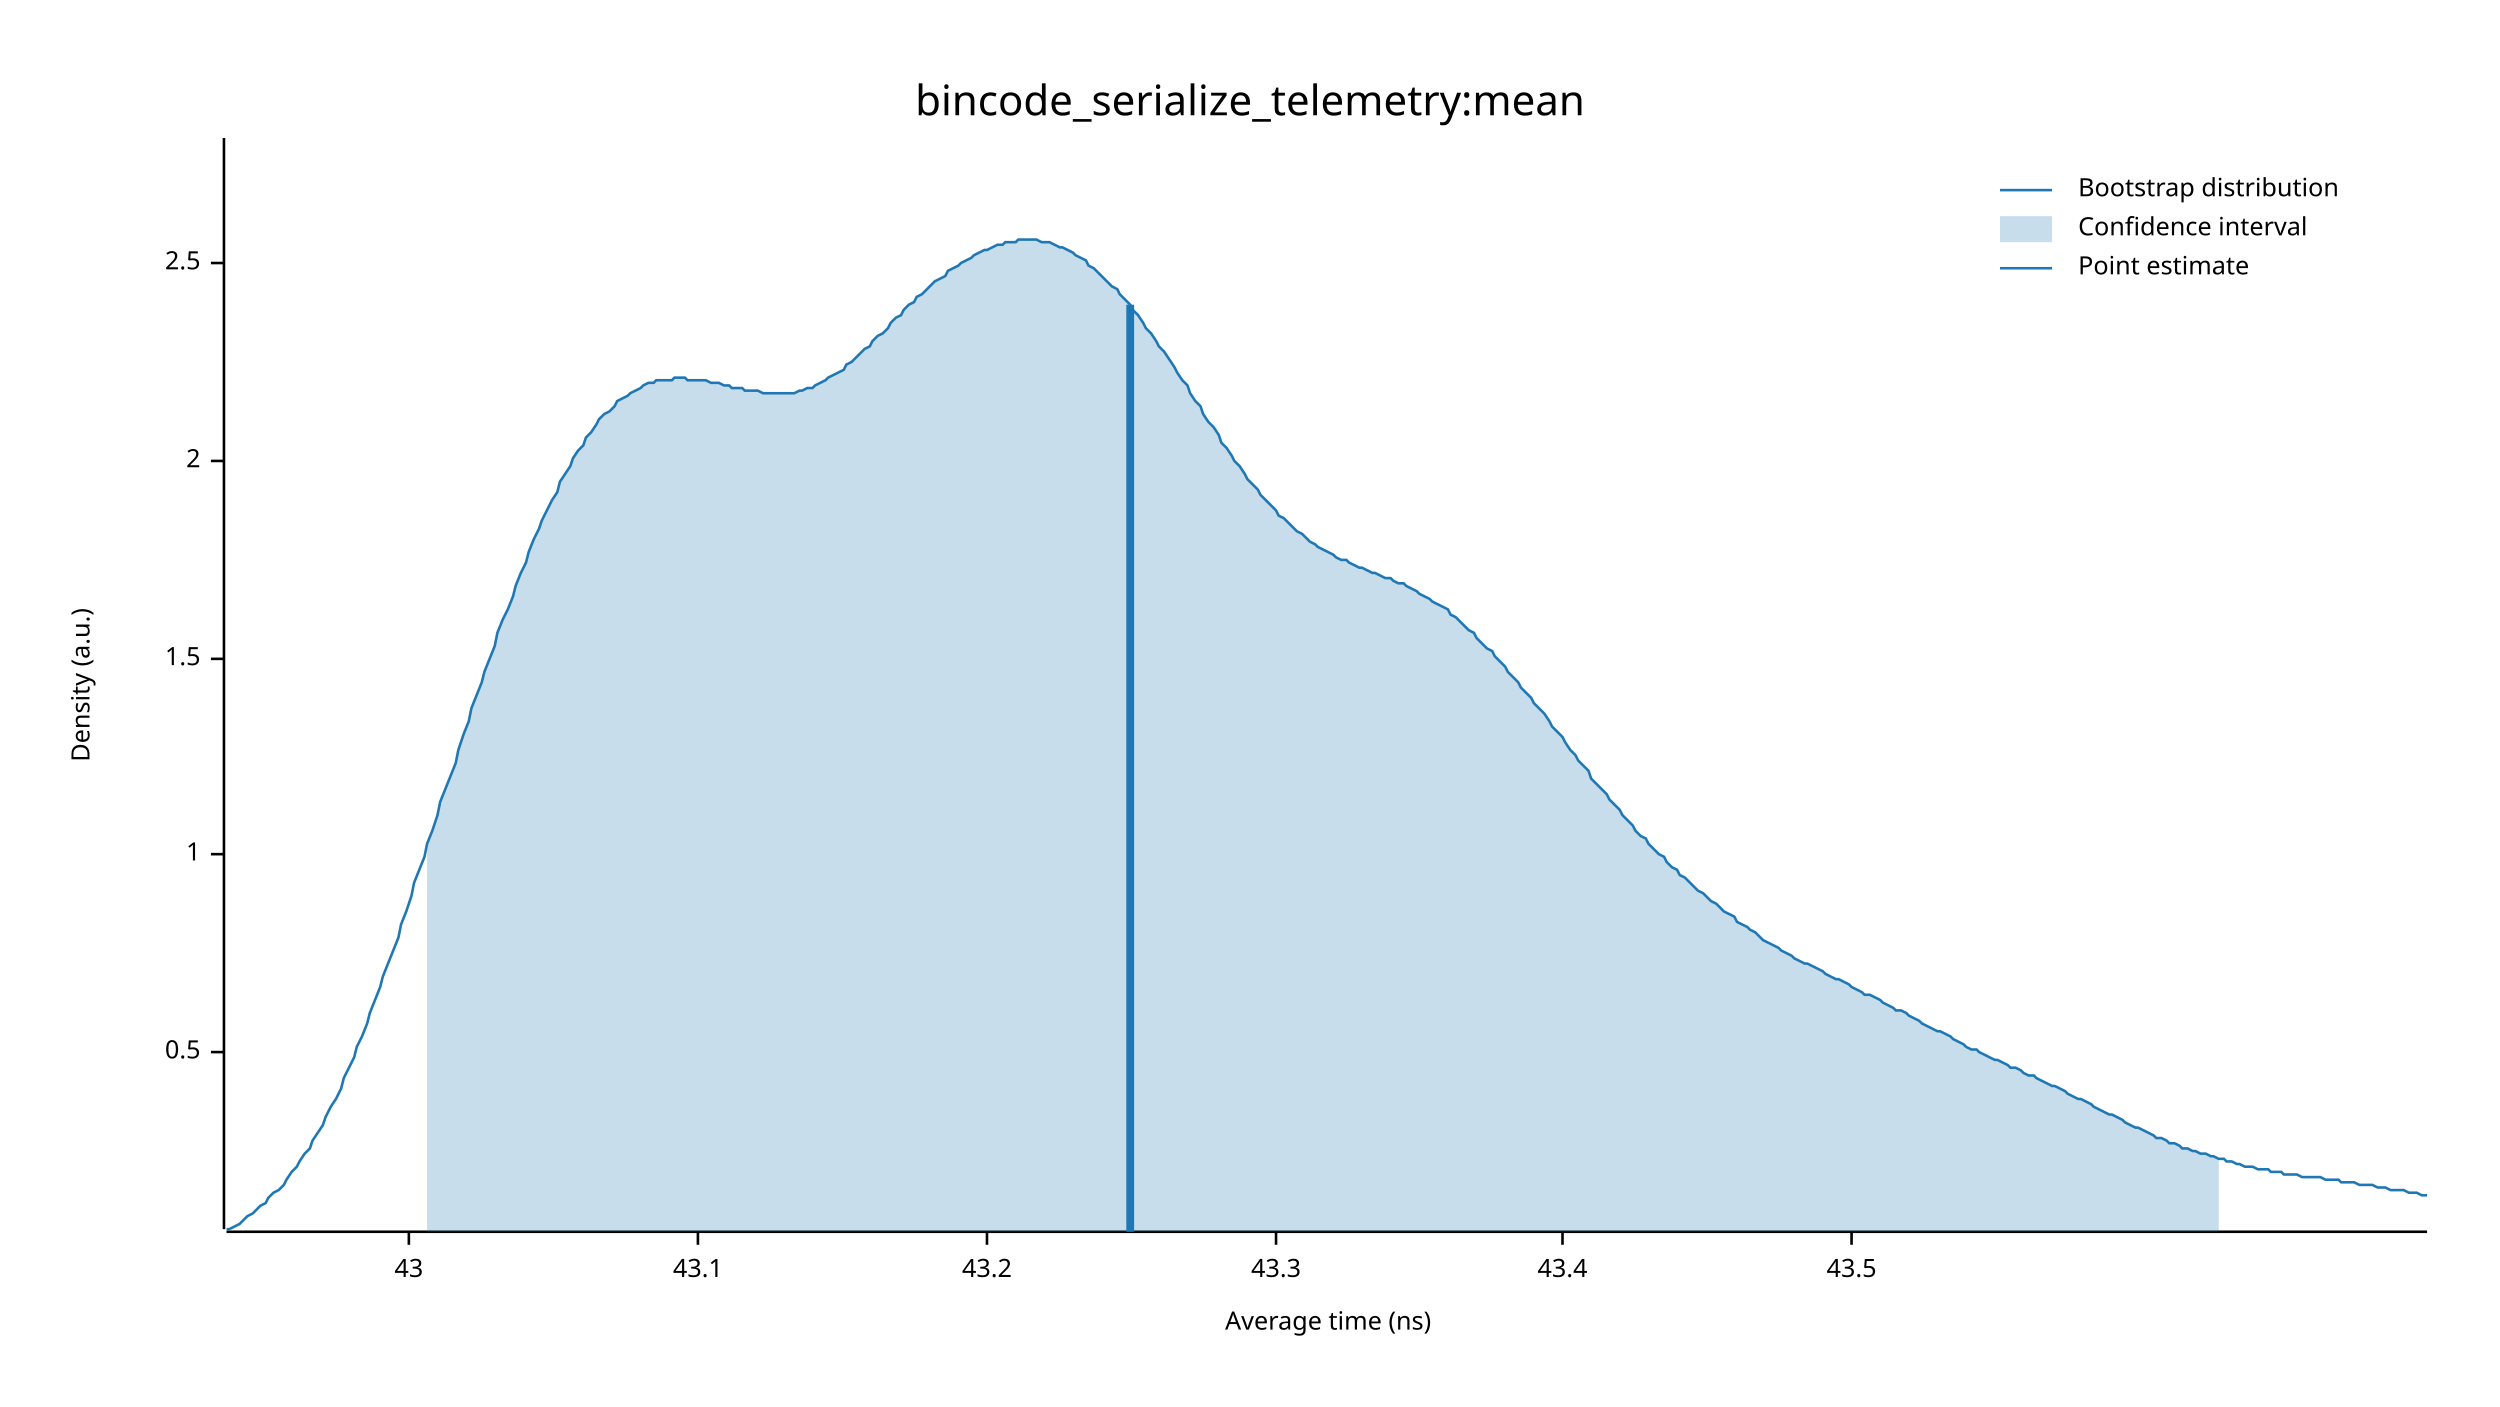
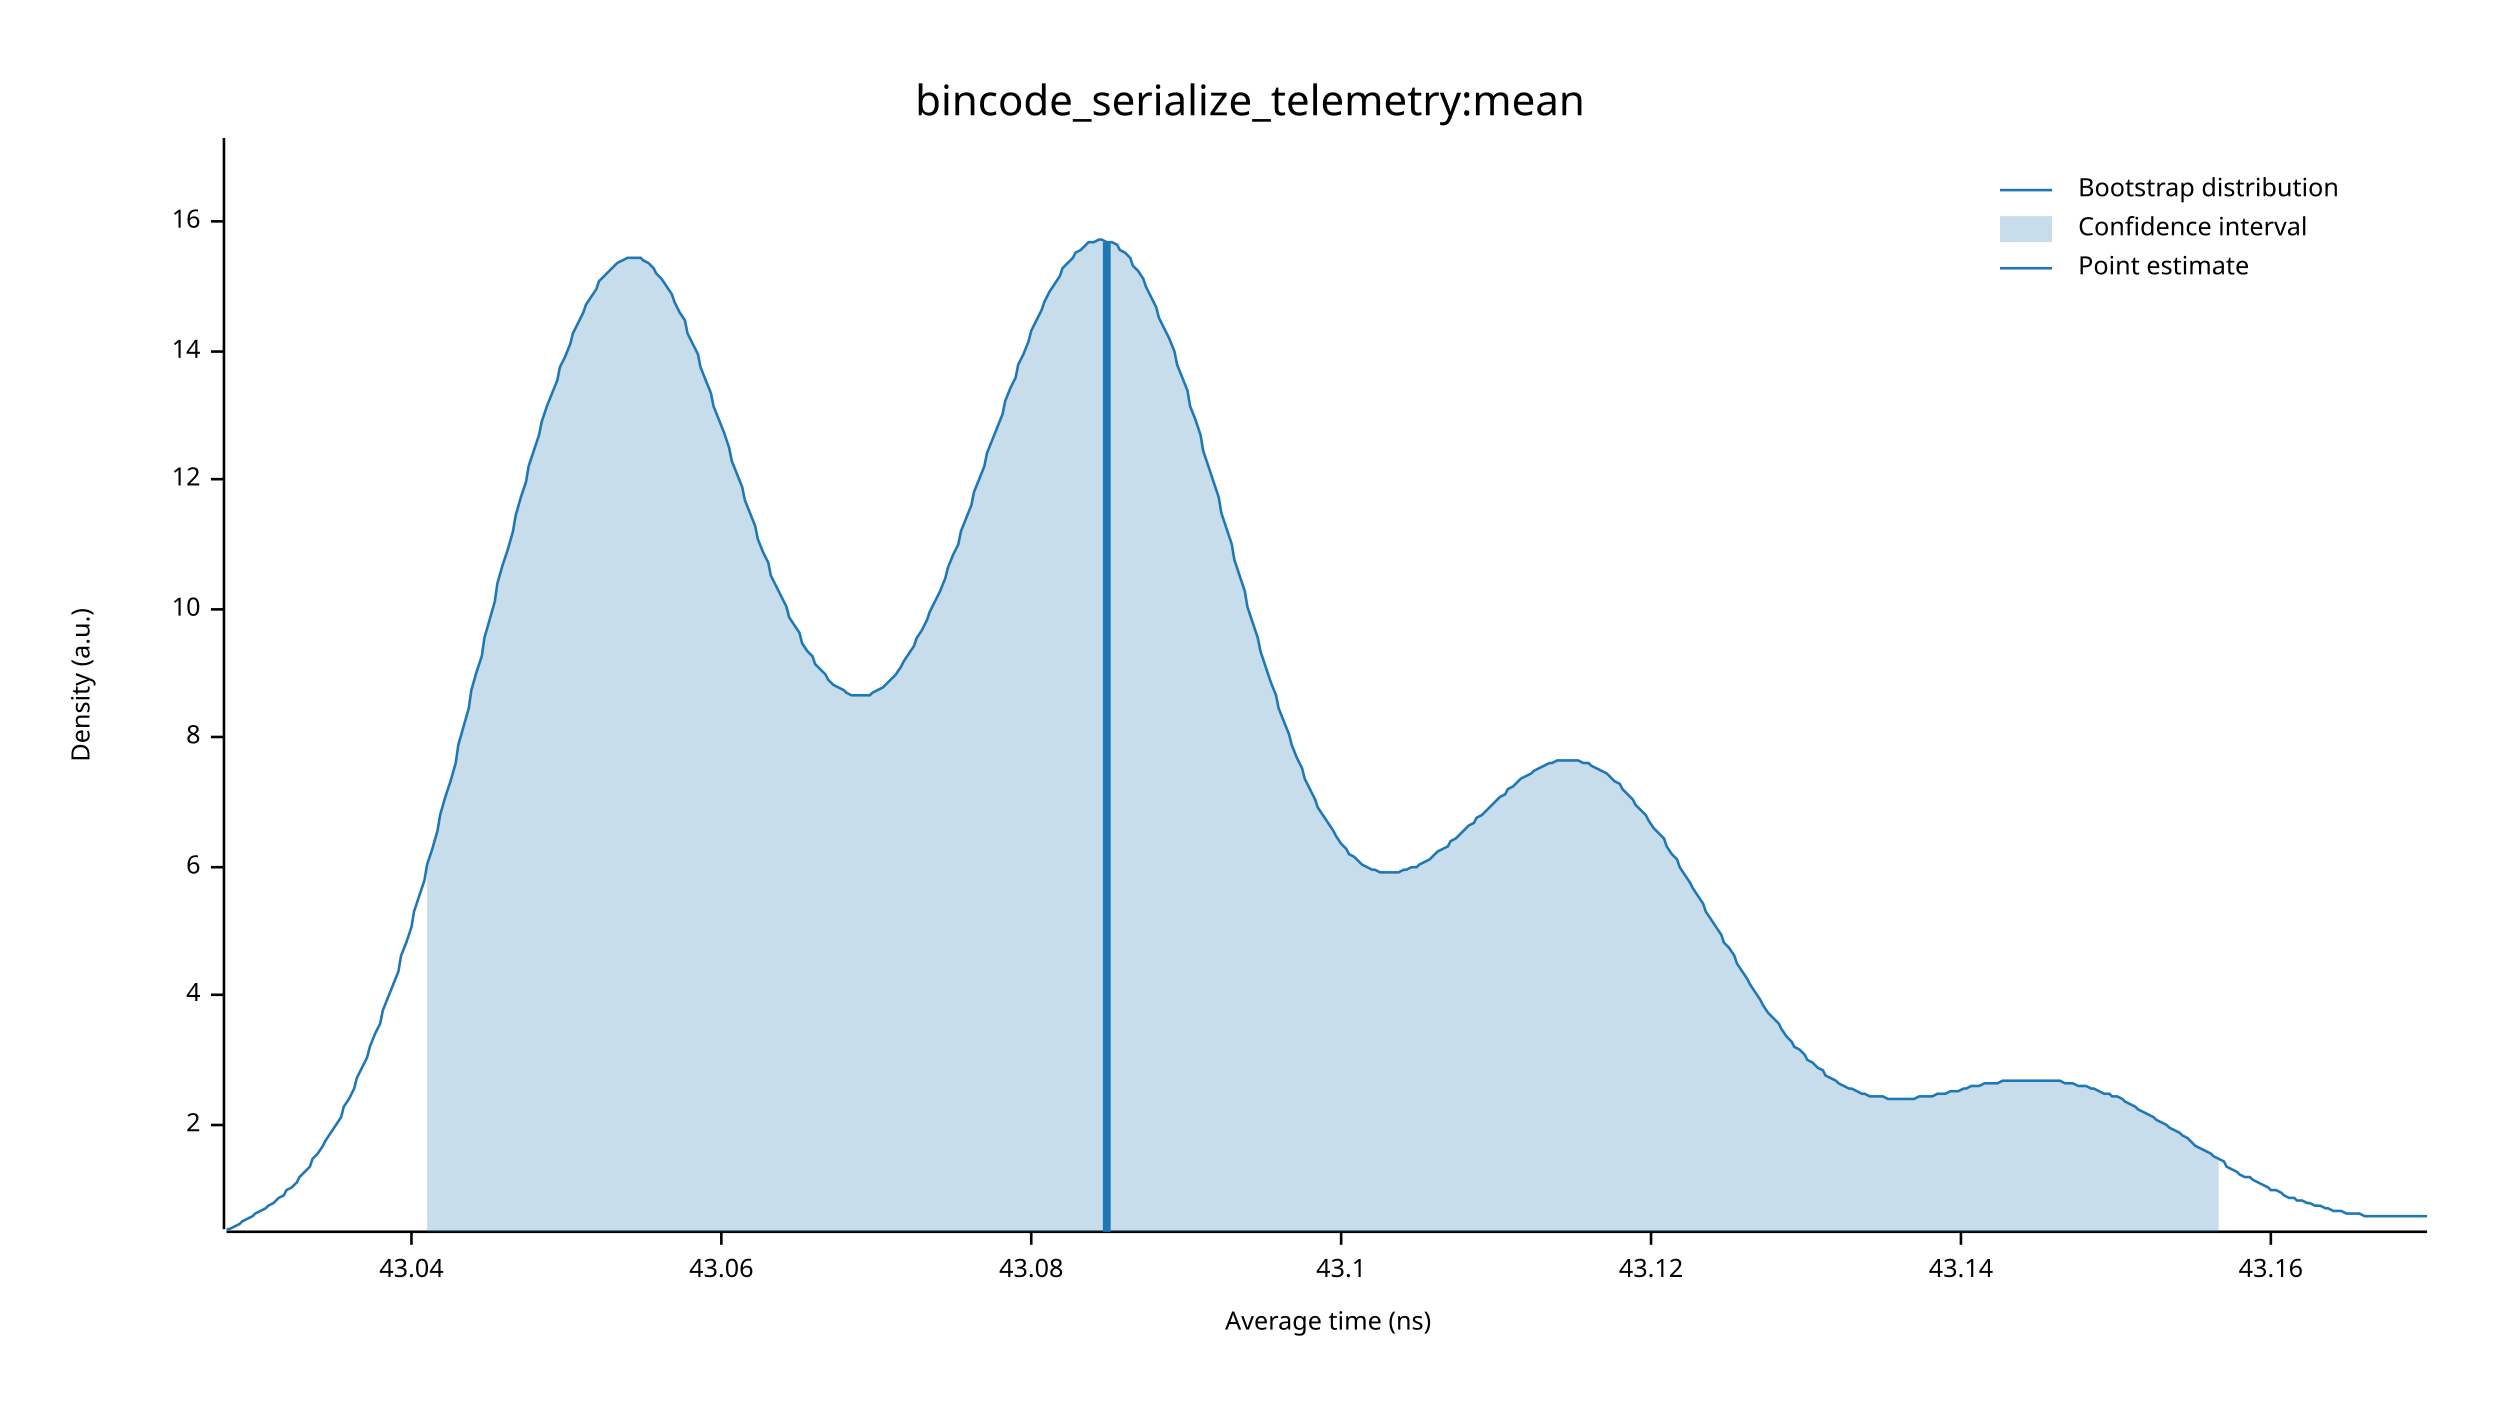
<svg xmlns="http://www.w3.org/2000/svg" width="960" height="540" viewBox="0 0 960 540">
  <text x="480" y="32" dy="0.76em" text-anchor="middle" font-family="sans-serif" font-size="16.129" opacity="1" fill="#000000">
bincode_serialize_telemetry:mean
</text>
  <text x="27" y="263" dy="0.76em" text-anchor="middle" font-family="sans-serif" font-size="9.677" opacity="1" fill="#000000" transform="rotate(270, 27, 263)">
Density (a.u.)
</text>
  <text x="510" y="513" dy="-0.5ex" text-anchor="middle" font-family="sans-serif" font-size="9.677" opacity="1" fill="#000000">
Average time (ns)
</text>
  <polyline fill="none" opacity="1" stroke="#000000" stroke-width="1" points="86,53 86,472 " />
-   <text x="77" y="404" dy="0.5ex" text-anchor="end" font-family="sans-serif" font-size="9.677" opacity="1" fill="#000000">
- 0.5
- </text>
-   <polyline fill="none" opacity="1" stroke="#000000" stroke-width="1" points="81,404 86,404 " />
-   <text x="77" y="328" dy="0.5ex" text-anchor="end" font-family="sans-serif" font-size="9.677" opacity="1" fill="#000000">
- 1
- </text>
-   <polyline fill="none" opacity="1" stroke="#000000" stroke-width="1" points="81,328 86,328 " />
-   <text x="77" y="253" dy="0.5ex" text-anchor="end" font-family="sans-serif" font-size="9.677" opacity="1" fill="#000000">
- 1.5
- </text>
-   <polyline fill="none" opacity="1" stroke="#000000" stroke-width="1" points="81,253 86,253 " />
-   <text x="77" y="177" dy="0.5ex" text-anchor="end" font-family="sans-serif" font-size="9.677" opacity="1" fill="#000000">
+   <text x="77" y="432" dy="0.5ex" text-anchor="end" font-family="sans-serif" font-size="9.677" opacity="1" fill="#000000">
2
</text>
-   <polyline fill="none" opacity="1" stroke="#000000" stroke-width="1" points="81,177 86,177 " />
-   <text x="77" y="101" dy="0.5ex" text-anchor="end" font-family="sans-serif" font-size="9.677" opacity="1" fill="#000000">
- 2.5
+   <polyline fill="none" opacity="1" stroke="#000000" stroke-width="1" points="81,432 86,432 " />
+   <text x="77" y="382" dy="0.5ex" text-anchor="end" font-family="sans-serif" font-size="9.677" opacity="1" fill="#000000">
+ 4
</text>
-   <polyline fill="none" opacity="1" stroke="#000000" stroke-width="1" points="81,101 86,101 " />
+   <polyline fill="none" opacity="1" stroke="#000000" stroke-width="1" points="81,382 86,382 " />
+   <text x="77" y="333" dy="0.5ex" text-anchor="end" font-family="sans-serif" font-size="9.677" opacity="1" fill="#000000">
+ 6
+ </text>
+   <polyline fill="none" opacity="1" stroke="#000000" stroke-width="1" points="81,333 86,333 " />
+   <text x="77" y="283" dy="0.5ex" text-anchor="end" font-family="sans-serif" font-size="9.677" opacity="1" fill="#000000">
+ 8
+ </text>
+   <polyline fill="none" opacity="1" stroke="#000000" stroke-width="1" points="81,283 86,283 " />
+   <text x="77" y="234" dy="0.5ex" text-anchor="end" font-family="sans-serif" font-size="9.677" opacity="1" fill="#000000">
+ 10
+ </text>
+   <polyline fill="none" opacity="1" stroke="#000000" stroke-width="1" points="81,234 86,234 " />
+   <text x="77" y="184" dy="0.5ex" text-anchor="end" font-family="sans-serif" font-size="9.677" opacity="1" fill="#000000">
+ 12
+ </text>
+   <polyline fill="none" opacity="1" stroke="#000000" stroke-width="1" points="81,184 86,184 " />
+   <text x="77" y="135" dy="0.5ex" text-anchor="end" font-family="sans-serif" font-size="9.677" opacity="1" fill="#000000">
+ 14
+ </text>
+   <polyline fill="none" opacity="1" stroke="#000000" stroke-width="1" points="81,135 86,135 " />
+   <text x="77" y="85" dy="0.5ex" text-anchor="end" font-family="sans-serif" font-size="9.677" opacity="1" fill="#000000">
+ 16
+ </text>
+   <polyline fill="none" opacity="1" stroke="#000000" stroke-width="1" points="81,85 86,85 " />
  <polyline fill="none" opacity="1" stroke="#000000" stroke-width="1" points="87,473 932,473 " />
-   <text x="157" y="483" dy="0.76em" text-anchor="middle" font-family="sans-serif" font-size="9.677" opacity="1" fill="#000000">
- 43
+   <text x="158" y="483" dy="0.76em" text-anchor="middle" font-family="sans-serif" font-size="9.677" opacity="1" fill="#000000">
+ 43.04
</text>
-   <polyline fill="none" opacity="1" stroke="#000000" stroke-width="1" points="157,473 157,478 " />
-   <text x="268" y="483" dy="0.76em" text-anchor="middle" font-family="sans-serif" font-size="9.677" opacity="1" fill="#000000">
+   <polyline fill="none" opacity="1" stroke="#000000" stroke-width="1" points="158,473 158,478 " />
+   <text x="277" y="483" dy="0.76em" text-anchor="middle" font-family="sans-serif" font-size="9.677" opacity="1" fill="#000000">
+ 43.06
+ </text>
+   <polyline fill="none" opacity="1" stroke="#000000" stroke-width="1" points="277,473 277,478 " />
+   <text x="396" y="483" dy="0.76em" text-anchor="middle" font-family="sans-serif" font-size="9.677" opacity="1" fill="#000000">
+ 43.08
+ </text>
+   <polyline fill="none" opacity="1" stroke="#000000" stroke-width="1" points="396,473 396,478 " />
+   <text x="515" y="483" dy="0.76em" text-anchor="middle" font-family="sans-serif" font-size="9.677" opacity="1" fill="#000000">
43.1
</text>
-   <polyline fill="none" opacity="1" stroke="#000000" stroke-width="1" points="268,473 268,478 " />
-   <text x="379" y="483" dy="0.76em" text-anchor="middle" font-family="sans-serif" font-size="9.677" opacity="1" fill="#000000">
- 43.2
+   <polyline fill="none" opacity="1" stroke="#000000" stroke-width="1" points="515,473 515,478 " />
+   <text x="634" y="483" dy="0.76em" text-anchor="middle" font-family="sans-serif" font-size="9.677" opacity="1" fill="#000000">
+ 43.12
</text>
-   <polyline fill="none" opacity="1" stroke="#000000" stroke-width="1" points="379,473 379,478 " />
-   <text x="490" y="483" dy="0.76em" text-anchor="middle" font-family="sans-serif" font-size="9.677" opacity="1" fill="#000000">
- 43.3
+   <polyline fill="none" opacity="1" stroke="#000000" stroke-width="1" points="634,473 634,478 " />
+   <text x="753" y="483" dy="0.76em" text-anchor="middle" font-family="sans-serif" font-size="9.677" opacity="1" fill="#000000">
+ 43.14
</text>
-   <polyline fill="none" opacity="1" stroke="#000000" stroke-width="1" points="490,473 490,478 " />
-   <text x="600" y="483" dy="0.76em" text-anchor="middle" font-family="sans-serif" font-size="9.677" opacity="1" fill="#000000">
- 43.4
+   <polyline fill="none" opacity="1" stroke="#000000" stroke-width="1" points="753,473 753,478 " />
+   <text x="872" y="483" dy="0.76em" text-anchor="middle" font-family="sans-serif" font-size="9.677" opacity="1" fill="#000000">
+ 43.16
</text>
-   <polyline fill="none" opacity="1" stroke="#000000" stroke-width="1" points="600,473 600,478 " />
-   <text x="711" y="483" dy="0.76em" text-anchor="middle" font-family="sans-serif" font-size="9.677" opacity="1" fill="#000000">
- 43.5
- </text>
-   <polyline fill="none" opacity="1" stroke="#000000" stroke-width="1" points="711,473 711,478 " />
-   <polyline fill="none" opacity="1" stroke="#1F78B4" stroke-width="1" points="87,472 88,472 90,471 92,470 93,469 95,467 97,466 98,465 100,463 102,462 103,460 105,458 107,457 109,455 110,453 112,450 114,448 115,446 117,443 119,441 120,438 122,435 124,432 125,429 127,425 129,422 131,418 132,414 134,410 136,406 137,402 139,398 141,393 142,389 144,384 146,379 147,375 149,370 151,365 153,360 154,355 156,350 158,344 159,339 161,334 163,329 164,324 166,319 168,313 169,308 171,303 173,298 175,293 176,288 178,282 180,277 181,272 183,267 185,262 186,258 188,253 190,248 191,243 193,238 195,234 197,229 198,225 200,220 202,216 203,212 205,207 207,203 208,200 210,196 212,192 214,189 215,185 217,182 219,179 220,176 222,173 224,171 225,168 227,166 229,163 230,161 232,159 234,158 236,156 237,154 239,153 241,152 242,151 244,150 246,149 247,148 249,147 251,147 252,146 254,146 256,146 258,146 259,145 261,145 263,145 264,146 266,146 268,146 269,146 271,146 273,147 274,147 276,147 278,148 280,148 281,149 283,149 285,149 286,150 288,150 290,150 291,150 293,151 295,151 296,151 298,151 300,151 302,151 303,151 305,151 307,150 308,150 310,149 312,149 313,148 315,147 317,146 318,145 320,144 322,143 324,142 325,140 327,139 329,137 330,136 332,134 334,133 335,131 337,129 339,128 341,126 342,124 344,122 346,121 347,119 349,117 351,116 352,114 354,113 356,111 357,110 359,108 361,107 363,106 364,104 366,103 368,102 369,101 371,100 373,99 374,98 376,97 378,96 379,96 381,95 383,94 385,94 386,93 388,93 390,93 391,92 393,92 395,92 396,92 398,92 400,93 401,93 403,93 405,94 407,95 408,95 410,96 412,97 413,98 415,99 417,100 418,102 420,103 422,105 423,106 425,108 427,110 429,111 430,113 432,115 434,117 435,119 437,121 439,124 440,126 442,128 444,131 445,133 447,135 449,138 451,141 452,143 454,146 456,148 457,151 459,154 461,156 462,159 464,162 466,164 468,167 469,170 471,172 473,175 474,177 476,179 478,182 479,184 481,186 483,188 484,190 486,192 488,194 490,196 491,198 493,199 495,201 496,202 498,204 500,205 501,206 503,208 505,209 506,210 508,211 510,212 512,213 513,214 515,215 517,215 518,216 520,217 522,218 523,218 525,219 527,220 528,220 530,221 532,222 534,222 535,223 537,224 539,224 540,225 542,226 544,227 545,228 547,229 549,230 550,231 552,232 554,233 556,234 557,236 559,237 561,239 562,240 564,242 566,243 567,245 569,247 571,249 573,250 574,252 576,254 578,256 579,258 581,260 583,262 584,264 586,266 588,268 589,270 591,272 593,274 595,277 596,279 598,281 600,283 601,285 603,288 605,290 606,292 608,294 610,296 611,299 613,301 615,303 617,305 618,307 620,309 622,311 623,313 625,315 627,317 628,319 630,321 632,322 633,324 635,326 637,328 639,329 640,331 642,333 644,334 645,336 647,337 649,339 650,340 652,342 654,343 655,344 657,346 659,347 661,349 662,350 664,351 666,352 667,354 669,355 671,356 672,357 674,358 676,360 677,361 679,362 681,363 683,364 684,365 686,366 688,367 689,368 691,369 693,370 694,370 696,371 698,372 700,373 701,374 703,375 705,376 706,376 708,377 710,378 711,379 713,380 715,381 716,382 718,382 720,383 722,384 723,385 725,386 727,387 728,388 730,388 732,389 733,390 735,391 737,392 738,393 740,394 742,395 744,396 745,396 747,397 749,398 750,399 752,400 754,401 755,402 757,403 759,403 760,404 762,405 764,406 766,407 767,407 769,408 771,409 772,410 774,410 776,411 777,412 779,413 781,413 782,414 784,415 786,416 788,417 789,417 791,418 793,419 794,420 796,421 798,422 799,422 801,423 803,424 804,425 806,426 808,427 810,428 811,428 813,429 815,430 816,431 818,432 820,433 821,433 823,434 825,435 827,436 828,437 830,437 832,438 833,439 835,439 837,440 838,441 840,441 842,442 843,442 845,443 847,443 849,444 850,444 852,445 854,445 855,446 857,446 859,447 860,447 862,448 864,448 865,448 867,449 869,449 871,449 872,450 874,450 876,450 877,451 879,451 881,451 882,451 884,452 886,452 887,452 889,452 891,452 893,453 894,453 896,453 898,453 899,454 901,454 903,454 904,454 906,455 908,455 909,455 911,455 913,456 915,456 916,456 918,457 920,457 921,457 923,457 925,458 926,458 928,458 930,459 932,459 " />
-   <polygon opacity="0.25" fill="#1F78B4" points="164,324 166,319 168,313 169,308 171,303 173,298 175,293 176,288 178,282 180,277 181,272 183,267 185,262 186,258 188,253 190,248 191,243 193,238 195,234 197,229 198,225 200,220 202,216 203,212 205,207 207,203 208,200 210,196 212,192 214,189 215,185 217,182 219,179 220,176 222,173 224,171 225,168 227,166 229,163 230,161 232,159 234,158 236,156 237,154 239,153 241,152 242,151 244,150 246,149 247,148 249,147 251,147 252,146 254,146 256,146 258,146 259,145 261,145 263,145 264,146 266,146 268,146 269,146 271,146 273,147 274,147 276,147 278,148 280,148 281,149 283,149 285,149 286,150 288,150 290,150 291,150 293,151 295,151 296,151 298,151 300,151 302,151 303,151 305,151 307,150 308,150 310,149 312,149 313,148 315,147 317,146 318,145 320,144 322,143 324,142 325,140 327,139 329,137 330,136 332,134 334,133 335,131 337,129 339,128 341,126 342,124 344,122 346,121 347,119 349,117 351,116 352,114 354,113 356,111 357,110 359,108 361,107 363,106 364,104 366,103 368,102 369,101 371,100 373,99 374,98 376,97 378,96 379,96 381,95 383,94 385,94 386,93 388,93 390,93 391,92 393,92 395,92 396,92 398,92 400,93 401,93 403,93 405,94 407,95 408,95 410,96 412,97 413,98 415,99 417,100 418,102 420,103 422,105 423,106 425,108 427,110 429,111 430,113 432,115 434,117 435,119 437,121 439,124 440,126 442,128 444,131 445,133 447,135 449,138 451,141 452,143 454,146 456,148 457,151 459,154 461,156 462,159 464,162 466,164 468,167 469,170 471,172 473,175 474,177 476,179 478,182 479,184 481,186 483,188 484,190 486,192 488,194 490,196 491,198 493,199 495,201 496,202 498,204 500,205 501,206 503,208 505,209 506,210 508,211 510,212 512,213 513,214 515,215 517,215 518,216 520,217 522,218 523,218 525,219 527,220 528,220 530,221 532,222 534,222 535,223 537,224 539,224 540,225 542,226 544,227 545,228 547,229 549,230 550,231 552,232 554,233 556,234 557,236 559,237 561,239 562,240 564,242 566,243 567,245 569,247 571,249 573,250 574,252 576,254 578,256 579,258 581,260 583,262 584,264 586,266 588,268 589,270 591,272 593,274 595,277 596,279 598,281 600,283 601,285 603,288 605,290 606,292 608,294 610,296 611,299 613,301 615,303 617,305 618,307 620,309 622,311 623,313 625,315 627,317 628,319 630,321 632,322 633,324 635,326 637,328 639,329 640,331 642,333 644,334 645,336 647,337 649,339 650,340 652,342 654,343 655,344 657,346 659,347 661,349 662,350 664,351 666,352 667,354 669,355 671,356 672,357 674,358 676,360 677,361 679,362 681,363 683,364 684,365 686,366 688,367 689,368 691,369 693,370 694,370 696,371 698,372 700,373 701,374 703,375 705,376 706,376 708,377 710,378 711,379 713,380 715,381 716,382 718,382 720,383 722,384 723,385 725,386 727,387 728,388 730,388 732,389 733,390 735,391 737,392 738,393 740,394 742,395 744,396 745,396 747,397 749,398 750,399 752,400 754,401 755,402 757,403 759,403 760,404 762,405 764,406 766,407 767,407 769,408 771,409 772,410 774,410 776,411 777,412 779,413 781,413 782,414 784,415 786,416 788,417 789,417 791,418 793,419 794,420 796,421 798,422 799,422 801,423 803,424 804,425 806,426 808,427 810,428 811,428 813,429 815,430 816,431 818,432 820,433 821,433 823,434 825,435 827,436 828,437 830,437 832,438 833,439 835,439 837,440 838,441 840,441 842,442 843,442 845,443 847,443 849,444 850,444 852,445 852,473 164,473 " />
-   <polyline fill="none" opacity="1" stroke="#1F78B4" stroke-width="3" points="434,473 434,117 " />
+   <polyline fill="none" opacity="1" stroke="#000000" stroke-width="1" points="872,473 872,478 " />
+   <polyline fill="none" opacity="1" stroke="#1F78B4" stroke-width="1" points="87,472 88,472 90,471 92,470 93,469 95,468 97,467 98,466 100,465 102,464 103,463 105,462 107,460 109,459 110,457 112,456 114,454 115,452 117,450 119,448 120,445 122,443 124,440 125,438 127,435 129,432 131,429 132,425 134,422 136,418 137,414 139,410 141,406 142,402 144,397 146,393 147,388 149,383 151,378 153,373 154,367 156,362 158,356 159,350 161,344 163,338 164,332 166,326 168,319 169,313 171,306 173,300 175,293 176,286 178,279 180,272 181,265 183,258 185,252 186,245 188,238 190,231 191,224 193,217 195,211 197,204 198,198 200,191 202,185 203,179 205,173 207,167 208,162 210,156 212,151 214,146 215,141 217,137 219,132 220,128 222,124 224,120 225,117 227,114 229,111 230,108 232,106 234,104 236,102 237,101 239,100 241,99 242,99 244,99 246,99 247,100 249,101 251,103 252,105 254,107 256,110 258,113 259,116 261,120 263,123 264,128 266,132 268,136 269,141 271,146 273,151 274,156 276,161 278,166 280,172 281,177 283,182 285,187 286,192 288,197 290,202 291,207 293,212 295,216 296,221 298,225 300,229 302,233 303,237 305,240 307,243 308,247 310,250 312,252 313,255 315,257 317,259 318,261 320,263 322,264 324,265 325,266 327,267 329,267 330,267 332,267 334,267 335,266 337,265 339,264 341,262 342,261 344,259 346,256 347,254 349,251 351,248 352,245 354,242 356,238 357,235 359,231 361,227 363,222 364,218 366,213 368,209 369,204 371,199 373,194 374,189 376,184 378,179 379,174 381,169 383,164 385,159 386,154 388,149 390,145 391,140 393,136 395,131 396,127 398,123 400,119 401,116 403,112 405,109 407,106 408,103 410,101 412,99 413,97 415,96 417,94 418,93 420,93 422,92 423,92 425,93 427,93 429,94 430,96 432,97 434,99 435,102 437,104 439,107 440,110 442,114 444,118 445,122 447,126 449,130 451,135 452,140 454,145 456,150 457,156 459,161 461,167 462,173 464,179 466,185 468,191 469,197 471,203 473,209 474,215 476,221 478,227 479,233 481,239 483,245 484,250 486,256 488,262 490,267 491,272 493,277 495,282 496,286 498,291 500,295 501,299 503,303 505,307 506,310 508,313 510,316 512,319 513,321 515,324 517,326 518,328 520,329 522,331 523,332 525,333 527,334 528,334 530,335 532,335 534,335 535,335 537,335 539,334 540,334 542,333 544,333 545,332 547,331 549,330 550,329 552,327 554,326 556,325 557,323 559,322 561,320 562,319 564,317 566,316 567,314 569,313 571,311 573,309 574,308 576,306 578,305 579,303 581,302 583,300 584,299 586,298 588,297 589,296 591,295 593,294 595,293 596,293 598,292 600,292 601,292 603,292 605,292 606,292 608,293 610,293 611,294 613,295 615,296 617,297 618,298 620,300 622,301 623,303 625,305 627,307 628,309 630,311 632,313 633,315 635,318 637,320 639,322 640,325 642,328 644,330 645,333 647,336 649,339 650,341 652,344 654,347 655,350 657,353 659,356 661,359 662,362 664,364 666,367 667,370 669,373 671,376 672,378 674,381 676,384 677,386 679,389 681,391 683,393 684,395 686,398 688,400 689,402 691,403 693,405 694,407 696,408 698,410 700,411 701,413 703,414 705,415 706,416 708,417 710,418 711,418 713,419 715,420 716,420 718,421 720,421 722,421 723,421 725,422 727,422 728,422 730,422 732,422 733,422 735,422 737,421 738,421 740,421 742,421 744,420 745,420 747,420 749,419 750,419 752,419 754,418 755,418 757,417 759,417 760,417 762,416 764,416 766,416 767,416 769,415 771,415 772,415 774,415 776,415 777,415 779,415 781,415 782,415 784,415 786,415 788,415 789,415 791,415 793,416 794,416 796,416 798,417 799,417 801,417 803,418 804,418 806,419 808,420 810,420 811,421 813,421 815,422 816,423 818,424 820,425 821,426 823,427 825,428 827,429 828,430 830,431 832,432 833,433 835,434 837,435 838,436 840,437 842,439 843,440 845,441 847,442 849,443 850,444 852,445 854,446 855,448 857,449 859,450 860,451 862,452 864,452 865,453 867,454 869,455 871,456 872,457 874,457 876,458 877,459 879,460 881,460 882,461 884,461 886,462 887,462 889,463 891,463 893,464 894,464 896,465 898,465 899,465 901,466 903,466 904,466 906,466 908,467 909,467 911,467 913,467 915,467 916,467 918,467 920,467 921,467 923,467 925,467 926,467 928,467 930,467 932,467 " />
+   <polygon opacity="0.25" fill="#1F78B4" points="164,332 166,326 168,319 169,313 171,306 173,300 175,293 176,286 178,279 180,272 181,265 183,258 185,252 186,245 188,238 190,231 191,224 193,217 195,211 197,204 198,198 200,191 202,185 203,179 205,173 207,167 208,162 210,156 212,151 214,146 215,141 217,137 219,132 220,128 222,124 224,120 225,117 227,114 229,111 230,108 232,106 234,104 236,102 237,101 239,100 241,99 242,99 244,99 246,99 247,100 249,101 251,103 252,105 254,107 256,110 258,113 259,116 261,120 263,123 264,128 266,132 268,136 269,141 271,146 273,151 274,156 276,161 278,166 280,172 281,177 283,182 285,187 286,192 288,197 290,202 291,207 293,212 295,216 296,221 298,225 300,229 302,233 303,237 305,240 307,243 308,247 310,250 312,252 313,255 315,257 317,259 318,261 320,263 322,264 324,265 325,266 327,267 329,267 330,267 332,267 334,267 335,266 337,265 339,264 341,262 342,261 344,259 346,256 347,254 349,251 351,248 352,245 354,242 356,238 357,235 359,231 361,227 363,222 364,218 366,213 368,209 369,204 371,199 373,194 374,189 376,184 378,179 379,174 381,169 383,164 385,159 386,154 388,149 390,145 391,140 393,136 395,131 396,127 398,123 400,119 401,116 403,112 405,109 407,106 408,103 410,101 412,99 413,97 415,96 417,94 418,93 420,93 422,92 423,92 425,93 427,93 429,94 430,96 432,97 434,99 435,102 437,104 439,107 440,110 442,114 444,118 445,122 447,126 449,130 451,135 452,140 454,145 456,150 457,156 459,161 461,167 462,173 464,179 466,185 468,191 469,197 471,203 473,209 474,215 476,221 478,227 479,233 481,239 483,245 484,250 486,256 488,262 490,267 491,272 493,277 495,282 496,286 498,291 500,295 501,299 503,303 505,307 506,310 508,313 510,316 512,319 513,321 515,324 517,326 518,328 520,329 522,331 523,332 525,333 527,334 528,334 530,335 532,335 534,335 535,335 537,335 539,334 540,334 542,333 544,333 545,332 547,331 549,330 550,329 552,327 554,326 556,325 557,323 559,322 561,320 562,319 564,317 566,316 567,314 569,313 571,311 573,309 574,308 576,306 578,305 579,303 581,302 583,300 584,299 586,298 588,297 589,296 591,295 593,294 595,293 596,293 598,292 600,292 601,292 603,292 605,292 606,292 608,293 610,293 611,294 613,295 615,296 617,297 618,298 620,300 622,301 623,303 625,305 627,307 628,309 630,311 632,313 633,315 635,318 637,320 639,322 640,325 642,328 644,330 645,333 647,336 649,339 650,341 652,344 654,347 655,350 657,353 659,356 661,359 662,362 664,364 666,367 667,370 669,373 671,376 672,378 674,381 676,384 677,386 679,389 681,391 683,393 684,395 686,398 688,400 689,402 691,403 693,405 694,407 696,408 698,410 700,411 701,413 703,414 705,415 706,416 708,417 710,418 711,418 713,419 715,420 716,420 718,421 720,421 722,421 723,421 725,422 727,422 728,422 730,422 732,422 733,422 735,422 737,421 738,421 740,421 742,421 744,420 745,420 747,420 749,419 750,419 752,419 754,418 755,418 757,417 759,417 760,417 762,416 764,416 766,416 767,416 769,415 771,415 772,415 774,415 776,415 777,415 779,415 781,415 782,415 784,415 786,415 788,415 789,415 791,415 793,416 794,416 796,416 798,417 799,417 801,417 803,418 804,418 806,419 808,420 810,420 811,421 813,421 815,422 816,423 818,424 820,425 821,426 823,427 825,428 827,429 828,430 830,431 832,432 833,433 835,434 837,435 838,436 840,437 842,439 843,440 845,441 847,442 849,443 850,444 852,445 852,473 164,473 " />
+   <polyline fill="none" opacity="1" stroke="#1F78B4" stroke-width="3" points="425,473 425,93 " />
  <text x="798" y="68" dy="0.76em" text-anchor="start" font-family="sans-serif" font-size="9.677" opacity="1" fill="#000000">
Bootstrap distribution
</text>
  <text x="798" y="83" dy="0.76em" text-anchor="start" font-family="sans-serif" font-size="9.677" opacity="1" fill="#000000">
Confidence interval
</text>
  <text x="798" y="98" dy="0.76em" text-anchor="start" font-family="sans-serif" font-size="9.677" opacity="1" fill="#000000">
Point estimate
</text>
  <polyline fill="none" opacity="1" stroke="#1F78B4" stroke-width="1" points="768,73 788,73 " />
  <rect x="768" y="83" width="20" height="10" opacity="0.25" fill="#1F78B4" stroke="none" />
  <polyline fill="none" opacity="1" stroke="#1F78B4" stroke-width="1" points="768,103 788,103 " />
</svg>
